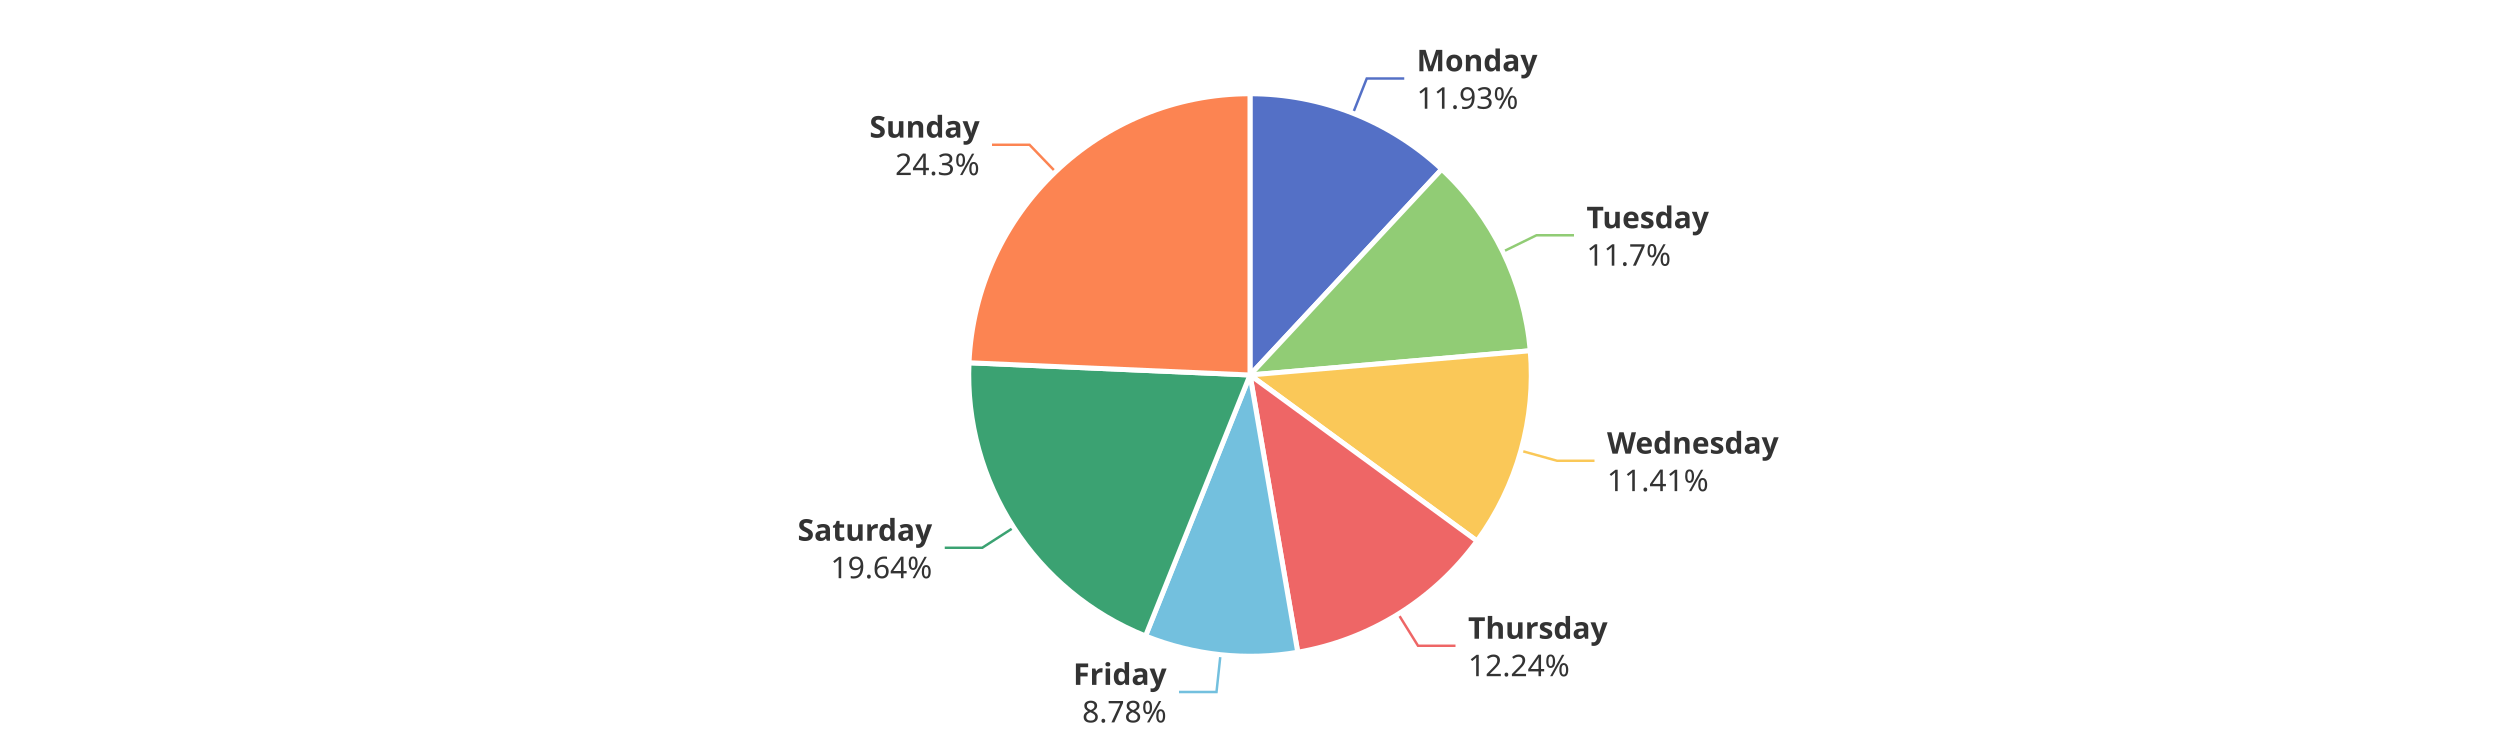
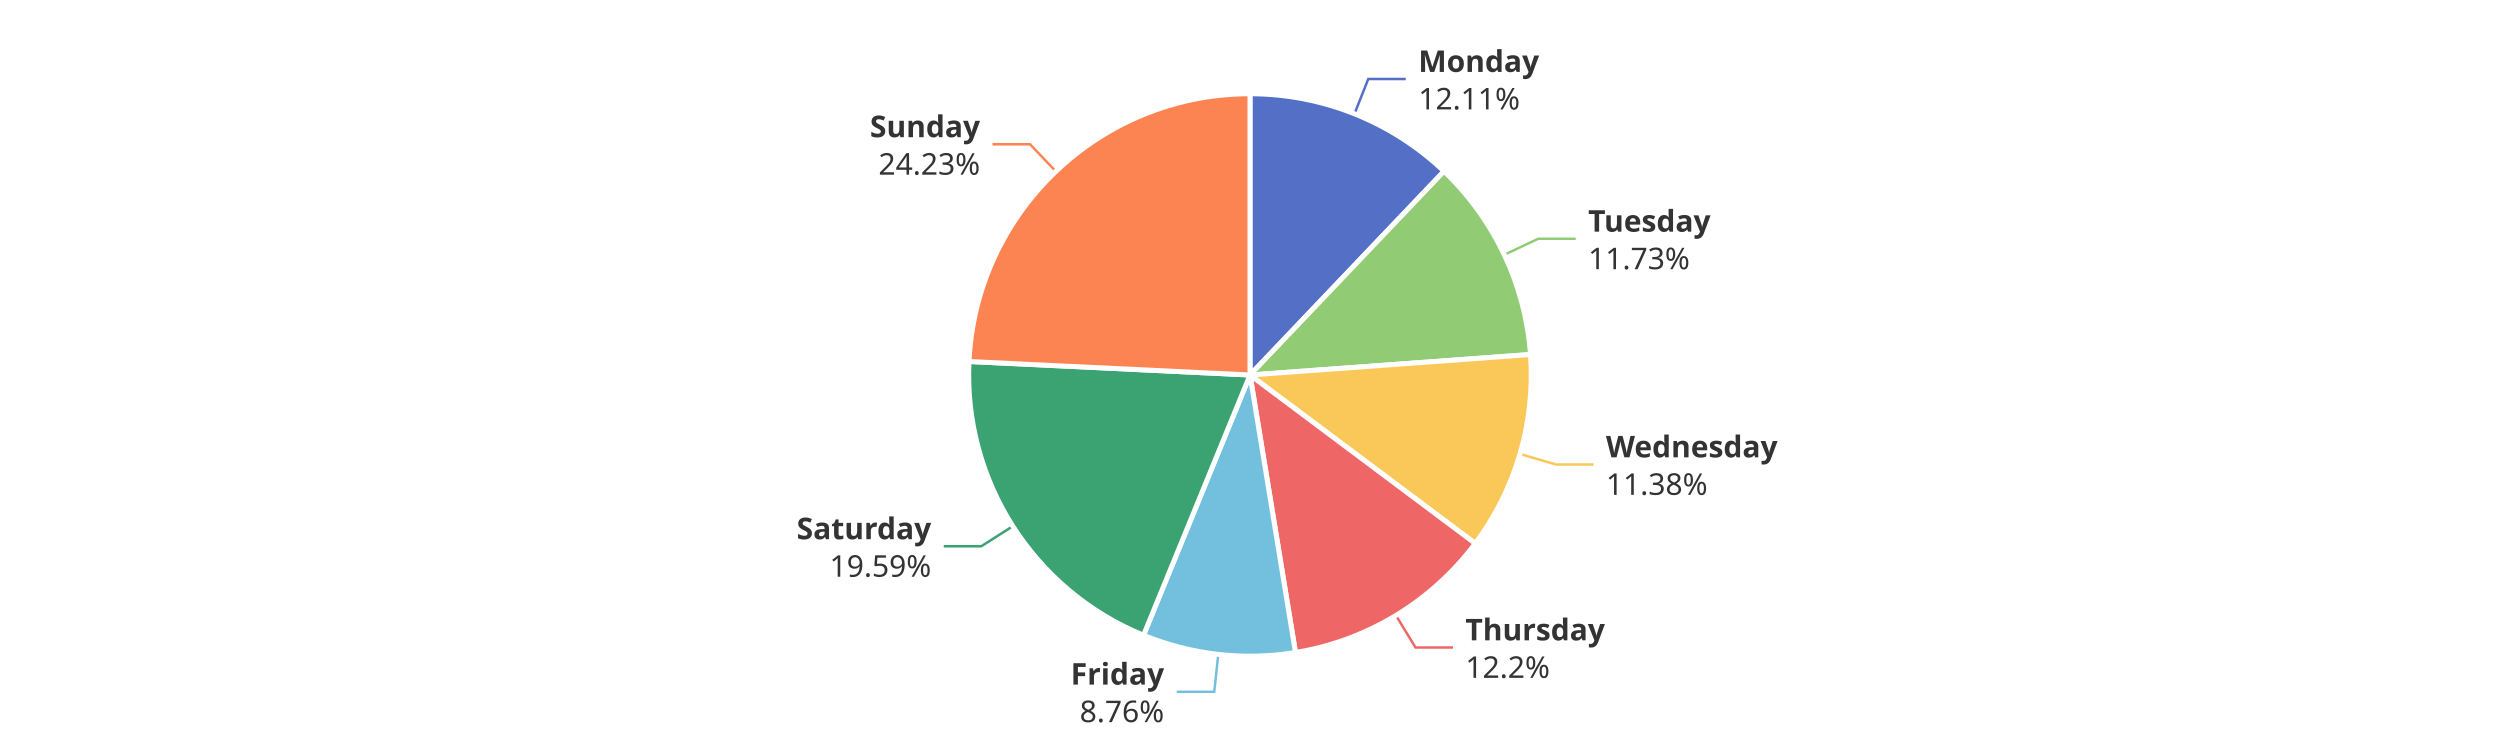
<svg xmlns="http://www.w3.org/2000/svg" width="1000" height="300" version="1.1" baseProfile="full" viewBox="0 0 1000 300">
  <rect width="1000" height="300" x="0" y="0" id="0" fill="#ffffff" />
-   <polyline points="541.2 45.3 546.7 31.4 561.7 31.4" fill="none" stroke="#5470c6" />
-   <polyline points="601.1 100.7 614.6 94.1 629.6 94.1" fill="none" stroke="#91cc75" />
-   <polyline points="608.4 180.3 622.8 184.3 637.8 184.3" fill="none" stroke="#fac858" />
-   <polyline points="559.3 245.6 567.2 258.3 582.2 258.3" fill="none" stroke="#ee6666" />
-   <polyline points="488.2 261.9 486.6 276.8 471.6 276.8" fill="none" stroke="#73c0de" />
-   <polyline points="405.5 211 392.9 219.1 377.9 219.1" fill="none" stroke="#3ba272" />
-   <polyline points="422.2 68.7 411.8 57.9 396.8 57.9" fill="none" stroke="#fc8452" />
-   <path d="M500 37.5A112.5 112.5 0 0 1 576.7 67.7L500 150Z" fill="#5470c6" stroke="#fff" stroke-width="2" stroke-linejoin="round" />
-   <path d="M576.7 67.7A112.5 112.5 0 0 1 612.1 140.3L500 150Z" fill="#91cc75" stroke="#fff" stroke-width="2" stroke-linejoin="round" />
-   <path d="M612.1 140.3A112.5 112.5 0 0 1 590.8 216.4L500 150Z" fill="#fac858" stroke="#fff" stroke-width="2" stroke-linejoin="round" />
-   <path d="M590.8 216.4A112.5 112.5 0 0 1 519.1 260.9L500 150Z" fill="#ee6666" stroke="#fff" stroke-width="2" stroke-linejoin="round" />
-   <path d="M519.1 260.9A112.5 112.5 0 0 1 458.2 254.4L500 150Z" fill="#73c0de" stroke="#fff" stroke-width="2" stroke-linejoin="round" />
-   <path d="M458.2 254.4A112.5 112.5 0 0 1 387.6 145.1L500 150Z" fill="#3ba272" stroke="#fff" stroke-width="2" stroke-linejoin="round" />
-   <path d="M387.6 145.1A112.5 112.5 0 0 1 500 37.5L500 150Z" fill="#fc8452" stroke="#fff" stroke-width="2" stroke-linejoin="round" />
-   <path d="M0 -15l42.8 0l0 30l-42.8 0Z" transform="translate(566.6751 31.3506)" fill="none" />
-   <text dominant-baseline="central" text-anchor="start" style="font-size:12px;font-family:sans-serif;font-weight:bold;" y="-7.5" transform="translate(566.6751 31.3506)" fill="#333" stroke="rgb(255,255,255)" stroke-width="2" paint-order="stroke" stroke-miterlimit="2">Monday</text>
-   <text dominant-baseline="central" text-anchor="start" style="font-size:12px;font-family:sans-serif;" y="7.5" transform="translate(566.6751 31.3506)" fill="#333" stroke="rgb(255,255,255)" stroke-width="2" paint-order="stroke" stroke-miterlimit="2">11.93%</text>
-   <path d="M0 -15l46.2 0l0 30l-46.2 0Z" transform="translate(634.604 94.1237)" fill="none" />
-   <text dominant-baseline="central" text-anchor="start" style="font-size:12px;font-family:sans-serif;font-weight:bold;" y="-7.5" transform="translate(634.604 94.1237)" fill="#333" stroke="rgb(255,255,255)" stroke-width="2" paint-order="stroke" stroke-miterlimit="2">Tuesday</text>
-   <text dominant-baseline="central" text-anchor="start" style="font-size:12px;font-family:sans-serif;" y="7.5" transform="translate(634.604 94.1237)" fill="#333" stroke="rgb(255,255,255)" stroke-width="2" paint-order="stroke" stroke-miterlimit="2">11.7%</text>
-   <path d="M0 -15l63.6 0l0 30l-63.6 0Z" transform="translate(642.7996 184.3001)" fill="none" />
-   <text dominant-baseline="central" text-anchor="start" style="font-size:12px;font-family:sans-serif;font-weight:bold;" y="-7.5" transform="translate(642.7996 184.3001)" fill="#333" stroke="rgb(255,255,255)" stroke-width="2" paint-order="stroke" stroke-miterlimit="2">Wednesday</text>
-   <text dominant-baseline="central" text-anchor="start" style="font-size:12px;font-family:sans-serif;" y="7.5" transform="translate(642.7996 184.3001)" fill="#333" stroke="rgb(255,255,255)" stroke-width="2" paint-order="stroke" stroke-miterlimit="2">11.41%</text>
-   <path d="M0 -15l50.2 0l0 30l-50.2 0Z" transform="translate(587.2322 258.3332)" fill="none" />
-   <text dominant-baseline="central" text-anchor="start" style="font-size:12px;font-family:sans-serif;font-weight:bold;" y="-7.5" transform="translate(587.2322 258.3332)" fill="#333" stroke="rgb(255,255,255)" stroke-width="2" paint-order="stroke" stroke-miterlimit="2">Thursday</text>
-   <text dominant-baseline="central" text-anchor="start" style="font-size:12px;font-family:sans-serif;" y="7.5" transform="translate(587.2322 258.3332)" fill="#333" stroke="rgb(255,255,255)" stroke-width="2" paint-order="stroke" stroke-miterlimit="2">12.24%</text>
-   <path d="M-34.2 -15l34.2 0l0 30l-34.2 0Z" transform="translate(466.6461 276.7987)" fill="none" />
-   <text dominant-baseline="central" text-anchor="end" style="font-size:12px;font-family:sans-serif;font-weight:bold;" y="-7.5" transform="translate(466.6461 276.7987)" fill="#333" stroke="rgb(255,255,255)" stroke-width="2" paint-order="stroke" stroke-miterlimit="2">Friday</text>
-   <text dominant-baseline="central" text-anchor="end" style="font-size:12px;font-family:sans-serif;" y="7.5" transform="translate(466.6461 276.7987)" fill="#333" stroke="rgb(255,255,255)" stroke-width="2" paint-order="stroke" stroke-miterlimit="2">8.78%</text>
-   <path d="M-48.2 -15l48.2 0l0 30l-48.2 0Z" transform="translate(372.8663 219.1276)" fill="none" />
-   <text dominant-baseline="central" text-anchor="end" style="font-size:12px;font-family:sans-serif;font-weight:bold;" y="-7.5" transform="translate(372.8663 219.1276)" fill="#333" stroke="rgb(255,255,255)" stroke-width="2" paint-order="stroke" stroke-miterlimit="2">Saturday</text>
-   <text dominant-baseline="central" text-anchor="end" style="font-size:12px;font-family:sans-serif;" y="7.5" transform="translate(372.8663 219.1276)" fill="#333" stroke="rgb(255,255,255)" stroke-width="2" paint-order="stroke" stroke-miterlimit="2">19.64%</text>
-   <path d="M-40.9 -15l40.9 0l0 30l-40.9 0Z" transform="translate(391.8482 57.8832)" fill="none" />
-   <text dominant-baseline="central" text-anchor="end" style="font-size:12px;font-family:sans-serif;font-weight:bold;" y="-7.5" transform="translate(391.8482 57.8832)" fill="#333" stroke="rgb(255,255,255)" stroke-width="2" paint-order="stroke" stroke-miterlimit="2">Sunday</text>
-   <text dominant-baseline="central" text-anchor="end" style="font-size:12px;font-family:sans-serif;" y="7.5" transform="translate(391.8482 57.8832)" fill="#333" stroke="rgb(255,255,255)" stroke-width="2" paint-order="stroke" stroke-miterlimit="2">24.3%</text>
+   <polyline points="541.8 45.5 547.3 31.6 562.3 31.6" fill="none" stroke="#5470c6" />
+   <polyline points="601.7 101.9 615.3 95.5 630.3 95.5" fill="none" stroke="#91cc75" />
+   <polyline points="608 181.6 622.4 185.8 637.4 185.8" fill="none" stroke="#fac858" />
+   <polyline points="558.4 246.2 566.2 259 581.2 259" fill="none" stroke="#ee6666" />
+   <polyline points="487.3 261.8 485.7 276.7 470.7 276.7" fill="none" stroke="#73c0de" />
+   <polyline points="405.1 210.5 392.5 218.5 377.5 218.5" fill="none" stroke="#3ba272" />
+   <polyline points="422.4 68.6 412 57.7 397 57.7" fill="none" stroke="#fc8452" />
+   <path d="M500 37.5A112.5 112.5 0 0 1 577.6 68.5L500 150Z" fill="#5470c6" stroke="#fff" stroke-width="2" stroke-linejoin="round" />
+   <path d="M577.6 68.5A112.5 112.5 0 0 1 612.2 141.8L500 150Z" fill="#91cc75" stroke="#fff" stroke-width="2" stroke-linejoin="round" />
+   <path d="M612.2 141.8A112.5 112.5 0 0 1 590.1 217.4L500 150Z" fill="#fac858" stroke="#fff" stroke-width="2" stroke-linejoin="round" />
+   <path d="M590.1 217.4A112.5 112.5 0 0 1 518.2 261L500 150Z" fill="#ee6666" stroke="#fff" stroke-width="2" stroke-linejoin="round" />
+   <path d="M518.2 261A112.5 112.5 0 0 1 457.4 254.1L500 150Z" fill="#73c0de" stroke="#fff" stroke-width="2" stroke-linejoin="round" />
+   <path d="M457.4 254.1A112.5 112.5 0 0 1 387.6 144.6L500 150Z" fill="#3ba272" stroke="#fff" stroke-width="2" stroke-linejoin="round" />
+   <path d="M387.6 144.6A112.5 112.5 0 0 1 500 37.5L500 150Z" fill="#fc8452" stroke="#fff" stroke-width="2" stroke-linejoin="round" />
+   <path d="M0 -15l42.8 0l0 30l-42.8 0Z" transform="translate(567.3408 31.6146)" fill="none" />
+   <text dominant-baseline="central" text-anchor="start" style="font-size:12px;font-family:sans-serif;font-weight:bold;" y="-7.5" transform="translate(567.3408 31.6146)" fill="#333" stroke="rgb(255,255,255)" stroke-width="2" paint-order="stroke" stroke-miterlimit="2">Monday</text>
+   <text dominant-baseline="central" text-anchor="start" style="font-size:12px;font-family:sans-serif;" y="7.5" transform="translate(567.3408 31.6146)" fill="#333" stroke="rgb(255,255,255)" stroke-width="2" paint-order="stroke" stroke-miterlimit="2">12.11%</text>
+   <path d="M0 -15l46.2 0l0 30l-46.2 0Z" transform="translate(635.2739 95.519)" fill="none" />
+   <text dominant-baseline="central" text-anchor="start" style="font-size:12px;font-family:sans-serif;font-weight:bold;" y="-7.5" transform="translate(635.2739 95.519)" fill="#333" stroke="rgb(255,255,255)" stroke-width="2" paint-order="stroke" stroke-miterlimit="2">Tuesday</text>
+   <text dominant-baseline="central" text-anchor="start" style="font-size:12px;font-family:sans-serif;" y="7.5" transform="translate(635.2739 95.519)" fill="#333" stroke="rgb(255,255,255)" stroke-width="2" paint-order="stroke" stroke-miterlimit="2">11.73%</text>
+   <path d="M0 -15l63.6 0l0 30l-63.6 0Z" transform="translate(642.3768 185.7794)" fill="none" />
+   <text dominant-baseline="central" text-anchor="start" style="font-size:12px;font-family:sans-serif;font-weight:bold;" y="-7.5" transform="translate(642.3768 185.7794)" fill="#333" stroke="rgb(255,255,255)" stroke-width="2" paint-order="stroke" stroke-miterlimit="2">Wednesday</text>
+   <text dominant-baseline="central" text-anchor="start" style="font-size:12px;font-family:sans-serif;" y="7.5" transform="translate(642.3768 185.7794)" fill="#333" stroke="rgb(255,255,255)" stroke-width="2" paint-order="stroke" stroke-miterlimit="2">11.38%</text>
+   <path d="M0 -15l50.2 0l0 30l-50.2 0Z" transform="translate(586.1681 258.9864)" fill="none" />
+   <text dominant-baseline="central" text-anchor="start" style="font-size:12px;font-family:sans-serif;font-weight:bold;" y="-7.5" transform="translate(586.1681 258.9864)" fill="#333" stroke="rgb(255,255,255)" stroke-width="2" paint-order="stroke" stroke-miterlimit="2">Thursday</text>
+   <text dominant-baseline="central" text-anchor="start" style="font-size:12px;font-family:sans-serif;" y="7.5" transform="translate(586.1681 258.9864)" fill="#333" stroke="rgb(255,255,255)" stroke-width="2" paint-order="stroke" stroke-miterlimit="2">12.2%</text>
+   <path d="M-34.2 -15l34.2 0l0 30l-34.2 0Z" transform="translate(465.652 276.6901)" fill="none" />
+   <text dominant-baseline="central" text-anchor="end" style="font-size:12px;font-family:sans-serif;font-weight:bold;" y="-7.5" transform="translate(465.652 276.6901)" fill="#333" stroke="rgb(255,255,255)" stroke-width="2" paint-order="stroke" stroke-miterlimit="2">Friday</text>
+   <text dominant-baseline="central" text-anchor="end" style="font-size:12px;font-family:sans-serif;" y="7.5" transform="translate(465.652 276.6901)" fill="#333" stroke="rgb(255,255,255)" stroke-width="2" paint-order="stroke" stroke-miterlimit="2">8.76%</text>
+   <path d="M-48.2 -15l48.2 0l0 30l-48.2 0Z" transform="translate(372.484 218.5315)" fill="none" />
+   <text dominant-baseline="central" text-anchor="end" style="font-size:12px;font-family:sans-serif;font-weight:bold;" y="-7.5" transform="translate(372.484 218.5315)" fill="#333" stroke="rgb(255,255,255)" stroke-width="2" paint-order="stroke" stroke-miterlimit="2">Saturday</text>
+   <text dominant-baseline="central" text-anchor="end" style="font-size:12px;font-family:sans-serif;" y="7.5" transform="translate(372.484 218.5315)" fill="#333" stroke="rgb(255,255,255)" stroke-width="2" paint-order="stroke" stroke-miterlimit="2">19.59%</text>
+   <path d="M-40.9 -15l40.9 0l0 30l-40.9 0Z" transform="translate(392.029 57.7105)" fill="none" />
+   <text dominant-baseline="central" text-anchor="end" style="font-size:12px;font-family:sans-serif;font-weight:bold;" y="-7.5" transform="translate(392.029 57.7105)" fill="#333" stroke="rgb(255,255,255)" stroke-width="2" paint-order="stroke" stroke-miterlimit="2">Sunday</text>
+   <text dominant-baseline="central" text-anchor="end" style="font-size:12px;font-family:sans-serif;" y="7.5" transform="translate(392.029 57.7105)" fill="#333" stroke="rgb(255,255,255)" stroke-width="2" paint-order="stroke" stroke-miterlimit="2">24.23%</text>
</svg>
